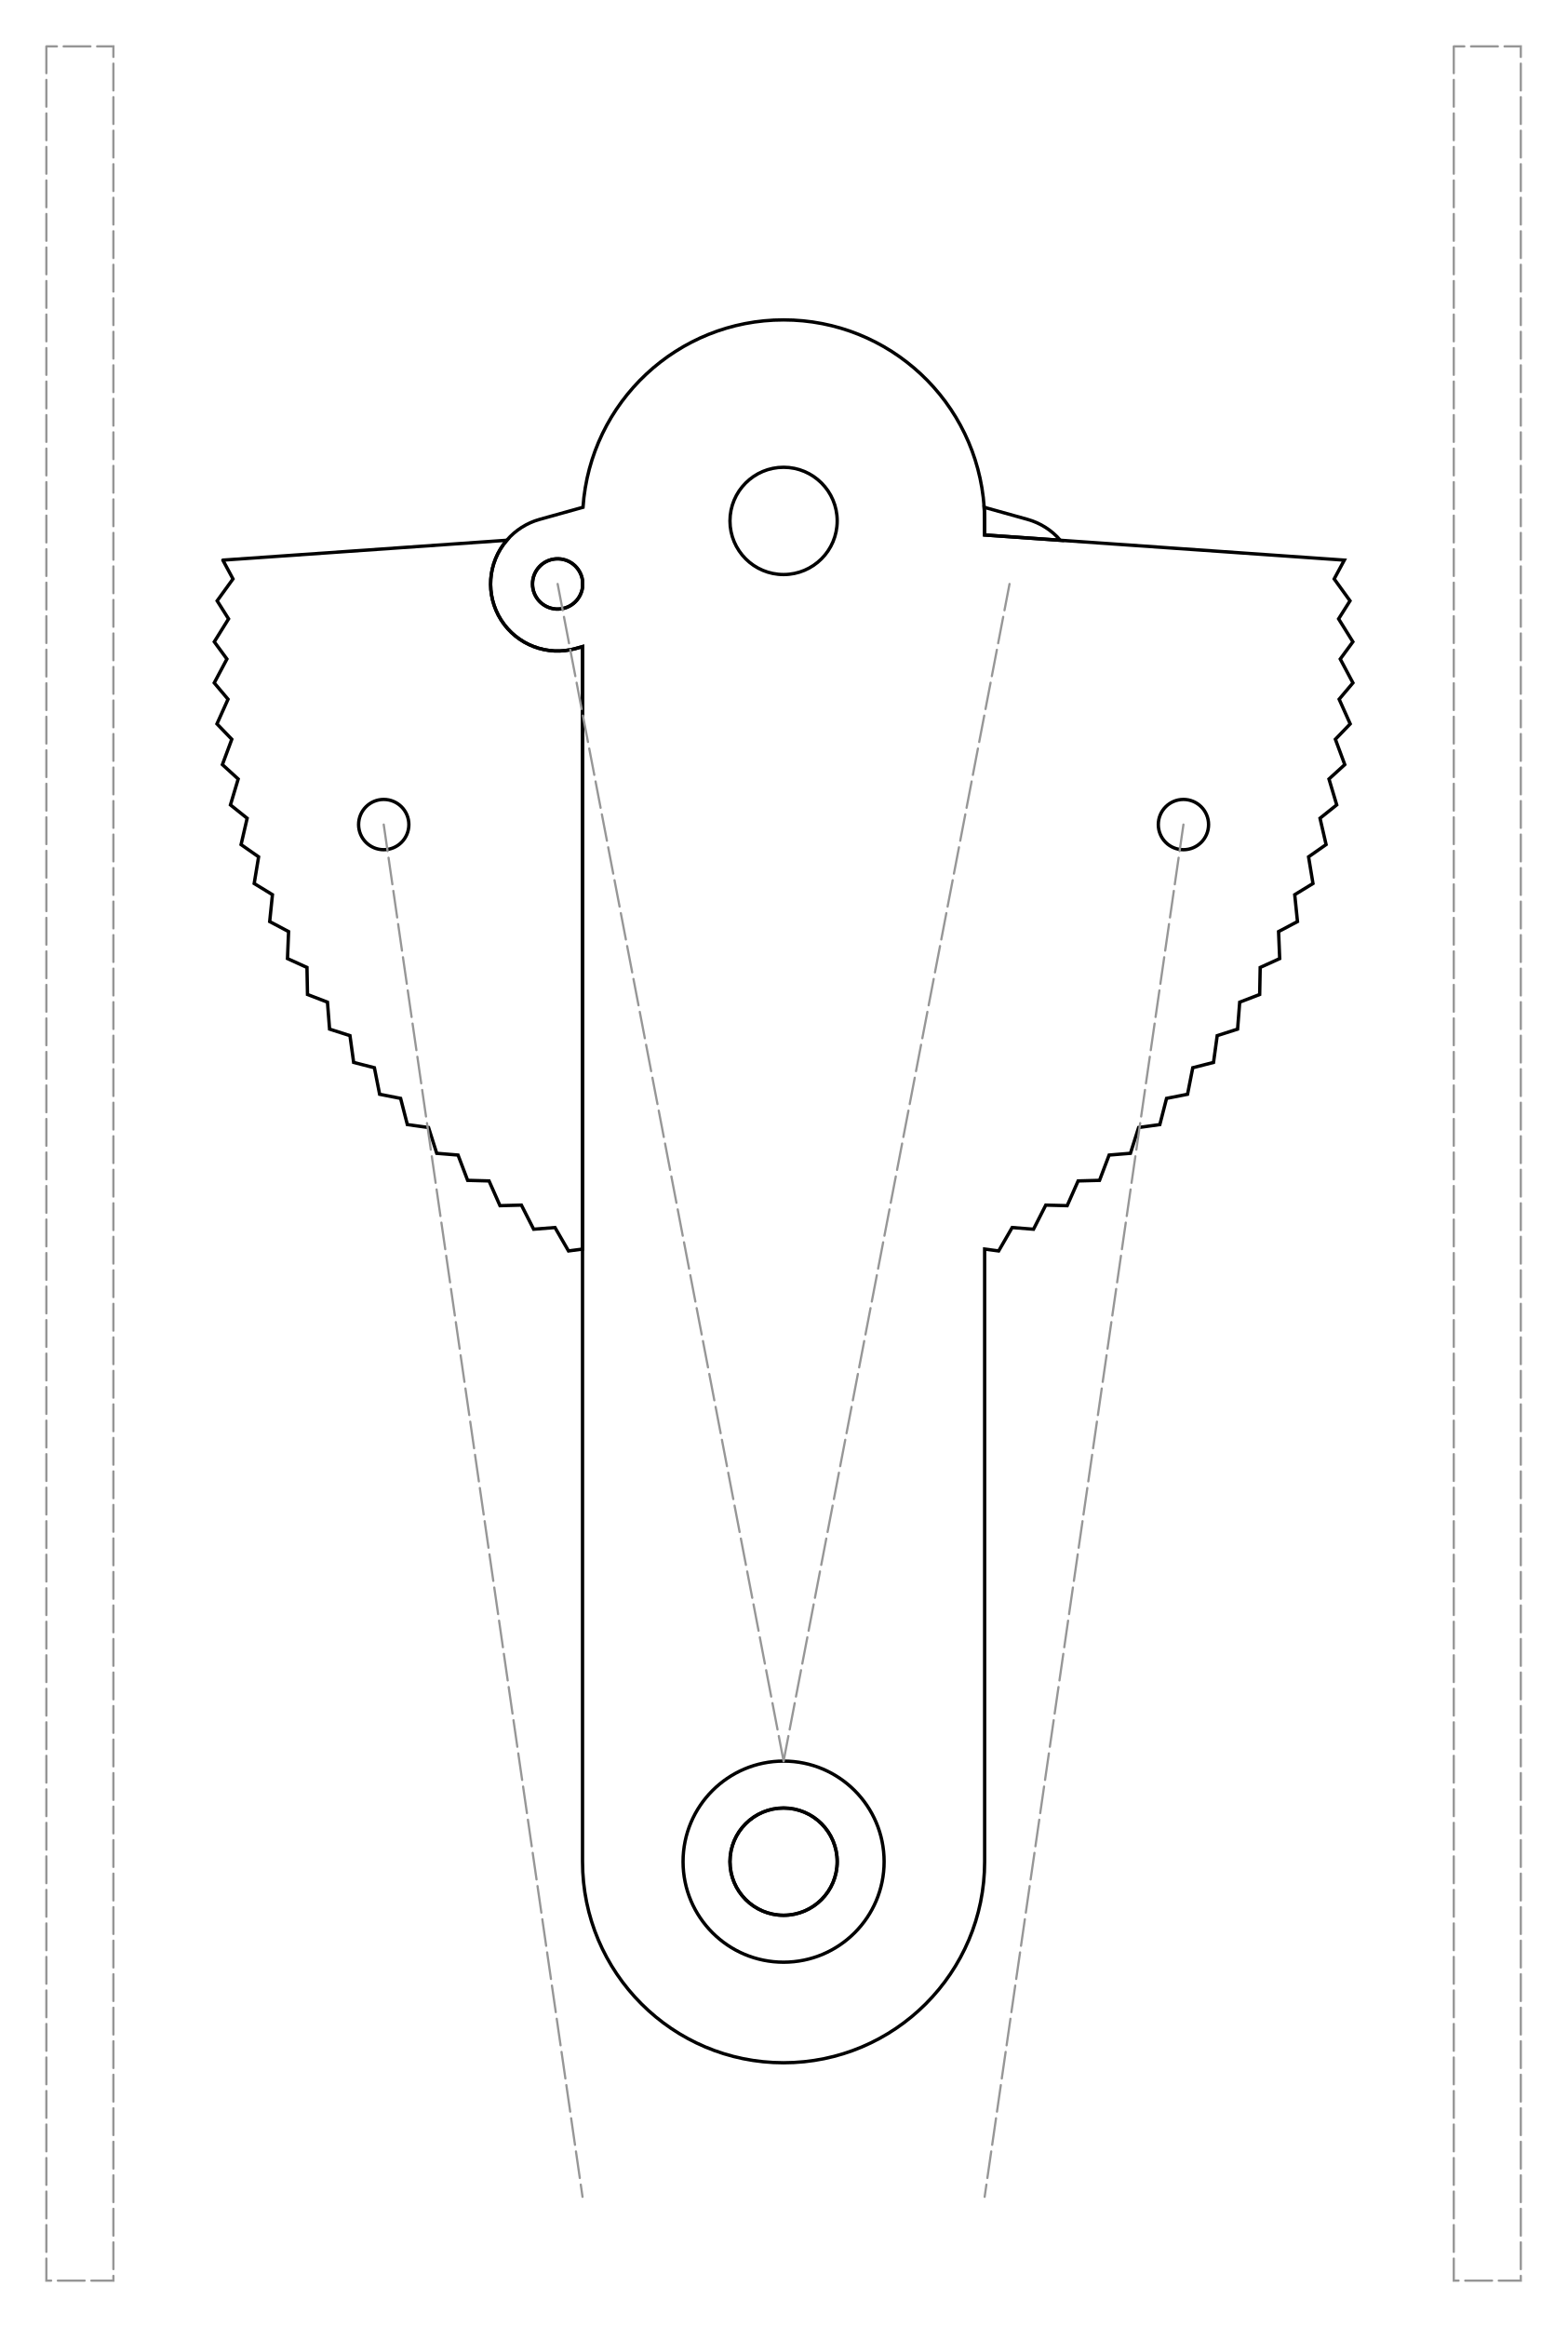
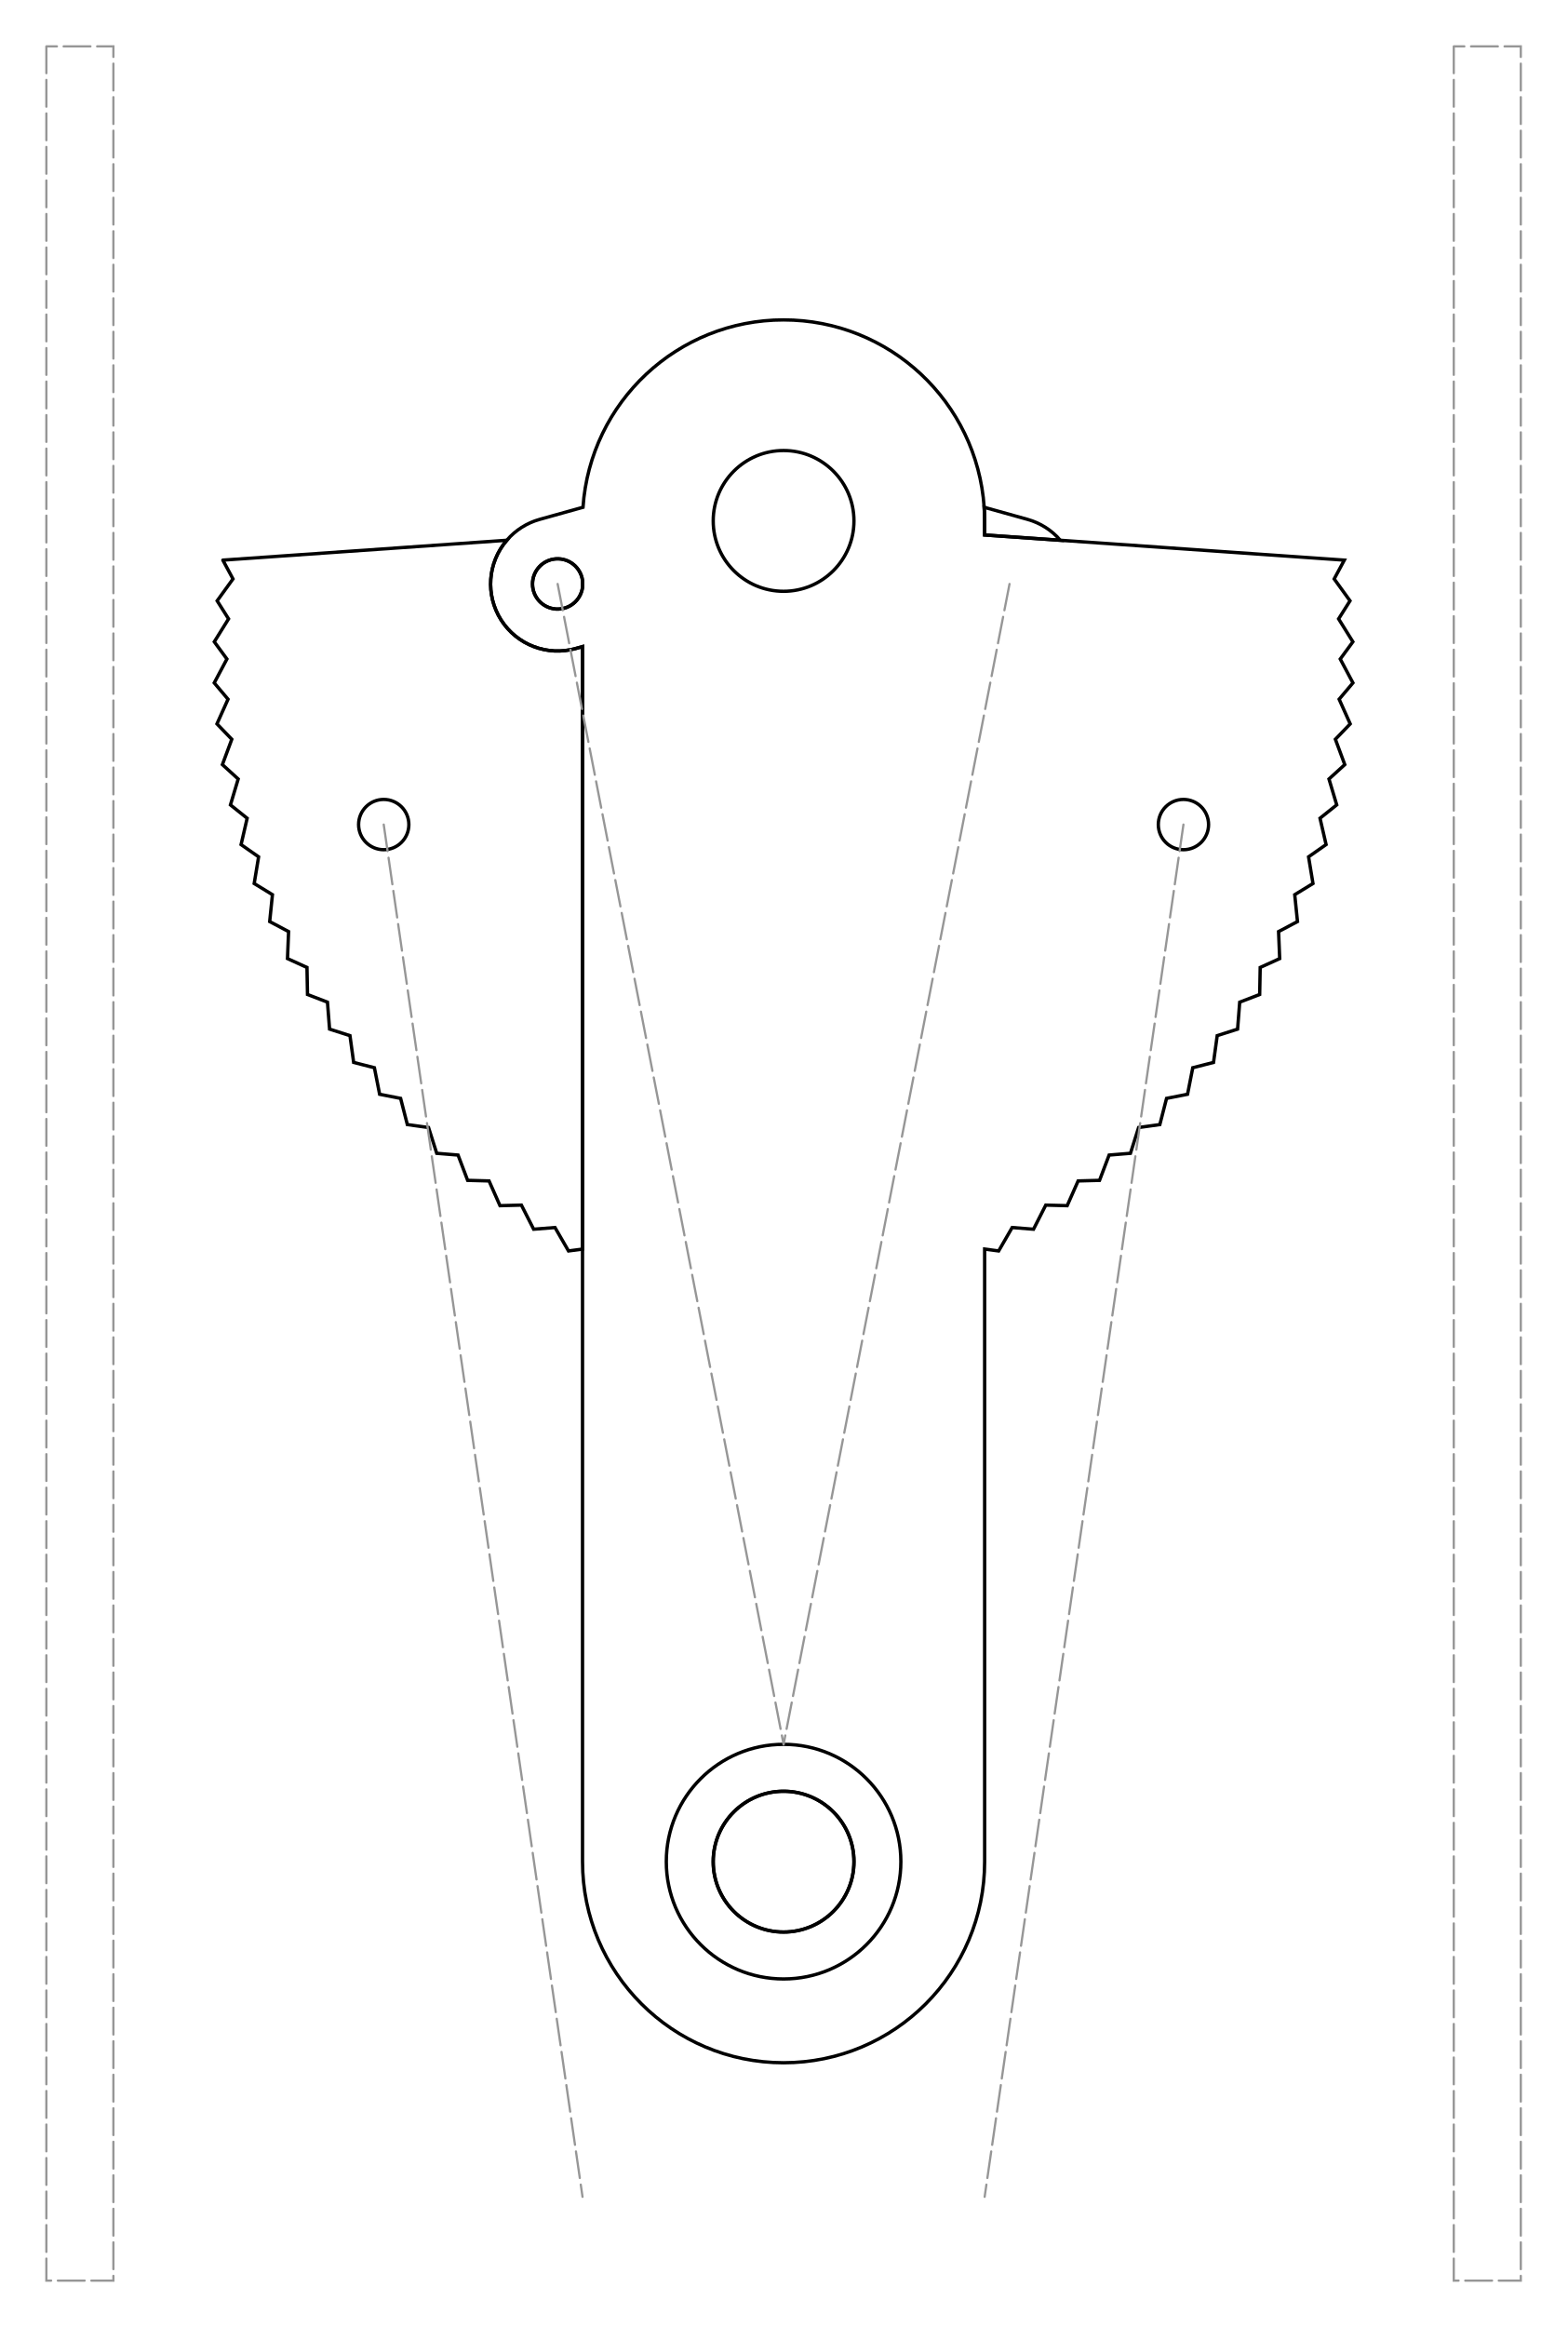
<svg xmlns="http://www.w3.org/2000/svg" width="140.3mm" height="208.273mm" viewBox="-46.767 -31.082 93.533 138.849" version="1.1">
  <g transform="scale(1,-1)" stroke-linecap="round">
    <g fill="none" stroke="rgb(0,0,0)" stroke-width="0.2">
-       <path d="M -16.519,-1.155 A 4.0,4.0 15.586 0,1 -12.41,-7.615 L -12.0,-7.5 L -12.0,-43.449 L -12.0,-80.0 A 12.0,12.0 90 0,1 12.0,-80.0 L 12.0,-43.449 L 12.837,-43.56 L 13.643,-42.163 L 14.917,-42.264 L 15.648,-40.825 L 16.926,-40.859 L 17.579,-39.383 L 18.857,-39.348 L 19.429,-37.839 L 20.702,-37.734 L 21.19,-36.196 L 22.456,-36.02 L 22.857,-34.457 L 24.11,-34.211 L 24.422,-32.628 L 25.66,-32.311 L 25.88,-30.713 L 27.097,-30.324 L 27.223,-28.716 L 28.415,-28.258 L 28.446,-26.645 L 29.609,-26.116 L 29.543,-24.504 L 30.671,-23.907 L 30.507,-22.302 L 31.596,-21.636 L 31.333,-20.045 L 32.379,-19.313 L 32.016,-17.742 L 33.013,-16.945 L 32.551,-15.4 L 33.494,-14.541 L 32.933,-13.03 L 33.818,-12.111 L 33.158,-10.64 L 33.981,-9.665 L 33.224,-8.241 L 33.978,-7.213 L 33.126,-5.845 L 33.807,-4.768 L 32.862,-3.462 L 33.467,-2.34 L 16.519,-1.155 L 12.0,-0.839 L 12.0,0.0 A 12.0,12.0 -90 0,1 11.972,0.813 A 12.0,12.0 -90 0,1 -11.972,0.813 L -14.56,0.091 A 4.0,4.0 15.586 0,1 -16.519,-1.155 M 3.2,-0.0 A 3.2,3.2 -9.87394087045852e-15 0,0 -3.2,-0.0 A 3.2,3.2 -9.87394087045852e-15 0,0 3.2,0.0 M -12.0,-3.972 A 1.5,1.5 0.0 1,0 -12.0,-3.551 L -12.0,-3.972 M 25.365,-18.119 A 1.5,1.5 0.0 0,0 22.365,-18.119 A 1.5,1.5 0.0 0,0 25.365,-18.119 M 3.2,-80.0 A 3.2,3.2 0.0 0,0 -3.2,-80.0 A 3.2,3.2 0.0 0,0 3.2,-80.0" />
+       <path d="M -16.519,-1.155 A 4.0,4.0 15.586 0,1 -12.41,-7.615 L -12.0,-7.5 L -12.0,-43.449 L -12.0,-80.0 A 12.0,12.0 90 0,1 12.0,-80.0 L 12.0,-43.449 L 12.837,-43.56 L 13.643,-42.163 L 14.917,-42.264 L 15.648,-40.825 L 16.926,-40.859 L 17.579,-39.383 L 18.857,-39.348 L 19.429,-37.839 L 20.702,-37.734 L 21.19,-36.196 L 22.456,-36.02 L 22.857,-34.457 L 24.11,-34.211 L 24.422,-32.628 L 25.66,-32.311 L 25.88,-30.713 L 27.097,-30.324 L 27.223,-28.716 L 28.415,-28.258 L 28.446,-26.645 L 29.609,-26.116 L 29.543,-24.504 L 30.671,-23.907 L 30.507,-22.302 L 31.596,-21.636 L 31.333,-20.045 L 32.379,-19.313 L 32.016,-17.742 L 33.013,-16.945 L 32.551,-15.4 L 33.494,-14.541 L 32.933,-13.03 L 33.818,-12.111 L 33.158,-10.64 L 33.981,-9.665 L 33.224,-8.241 L 33.978,-7.213 L 33.126,-5.845 L 33.807,-4.768 L 32.862,-3.462 L 33.467,-2.34 L 16.519,-1.155 L 12.0,-0.839 L 12.0,0.0 A 12.0,12.0 -90 0,1 11.972,0.813 A 12.0,12.0 -90 0,1 -11.972,0.813 L -14.56,0.091 A 4.0,4.0 15.586 0,1 -16.519,-1.155 M 4.2,-0.0 A 4.2,4.2 -1.8237736430312132e-14 0,0 -4.2,0.0 A 4.2,4.2 -1.8237736430312132e-14 0,0 4.2,0.0 M -12.0,-3.972 A 1.5,1.5 0.0 1,0 -12.0,-3.551 L -12.0,-3.972 M 25.365,-18.119 A 1.5,1.5 0.0 0,0 22.365,-18.119 A 1.5,1.5 0.0 0,0 25.365,-18.119 M 4.2,-80.0 A 4.2,4.2 0.0 0,0 -4.2,-80.0 A 4.2,4.2 0.0 0,0 4.2,-80.0" />
      <path d="M 14.56,0.091 A 4.0,4.0 164.414 0,0 16.519,-1.155 L 12.0,-0.839 L 12.0,0.0 A 12.0,12.0 -90 0,1 11.972,0.813 L 14.56,0.091" />
      <path d="M -33.467,-2.34 L -16.519,-1.155 A 4.0,4.0 15.586 0,1 -12.41,-7.615 L -12.0,-7.5 L -12.0,-43.449 L -12.837,-43.56 L -13.643,-42.163 L -14.917,-42.264 L -15.648,-40.825 L -16.926,-40.859 L -17.579,-39.383 L -18.857,-39.348 L -19.429,-37.839 L -20.702,-37.734 L -21.19,-36.196 L -22.456,-36.02 L -22.857,-34.457 L -24.11,-34.211 L -24.422,-32.628 L -25.66,-32.311 L -25.88,-30.713 L -27.097,-30.324 L -27.223,-28.716 L -28.415,-28.258 L -28.446,-26.645 L -29.609,-26.116 L -29.543,-24.504 L -30.671,-23.907 L -30.507,-22.302 L -31.596,-21.636 L -31.333,-20.045 L -32.379,-19.313 L -32.016,-17.742 L -33.013,-16.945 L -32.551,-15.4 L -33.494,-14.541 L -32.933,-13.03 L -33.818,-12.111 L -33.158,-10.64 L -33.981,-9.665 L -33.224,-8.241 L -33.978,-7.213 L -33.126,-5.845 L -33.807,-4.768 L -32.862,-3.462 L -33.467,-2.34 M -25.365,-18.119 A 1.5,1.5 180.0 0,1 -22.365,-18.119 A 1.5,1.5 180.0 0,1 -25.365,-18.119" />
      <path d="M -12.0,-3.972 A 1.5,1.5 0.0 1,0 -12.0,-3.551 L -12.0,-3.972" />
-       <path d="M 6.0,-80.0 A 6.0,6.0 0.0 0,1 -6.0,-80.0 A 6.0,6.0 0.0 0,1 6.0,-80.0 M 3.2,-80.0 A 3.2,3.2 0.0 0,0 -3.2,-80.0 A 3.2,3.2 0.0 0,0 3.2,-80.0" />
+       <path d="M 7.0,-80.0 A 7.0,7.0 0.0 0,1 -7.0,-80.0 A 7.0,7.0 0.0 0,1 7.0,-80.0 M 4.2,-80.0 A 4.2,4.2 0.0 0,0 -4.2,-80.0 A 4.2,4.2 0.0 0,0 4.2,-80.0" />
    </g>
    <g fill="none" stroke="rgb(150,150,150)" stroke-width="0.133" id="dash" stroke-dasharray="1.6 0.4">
      <path d="M -44.0,28.315 L -44.0,-105.0 L -40.0,-105.0 L -40.0,28.315 L -44.0,28.315" />
      <path d="M 40.0,28.315 L 40.0,-105.0 L 44.0,-105.0 L 44.0,28.315 L 40.0,28.315" />
      <line x1="23.865" y1="-18.119" x2="12.0" y2="-100.0" />
-       <line x1="-13.485" y1="-3.762" x2="0.0" y2="-74.0" />
+       <line x1="-13.485" y1="-3.762" x2="0.0" y2="-73.0" />
      <line x1="-23.865" y1="-18.119" x2="-12.0" y2="-100.0" />
-       <line x1="13.485" y1="-3.762" x2="-0.0" y2="-74.0" />
+       <line x1="13.485" y1="-3.762" x2="-0.0" y2="-73.0" />
    </g>
  </g>
</svg>
